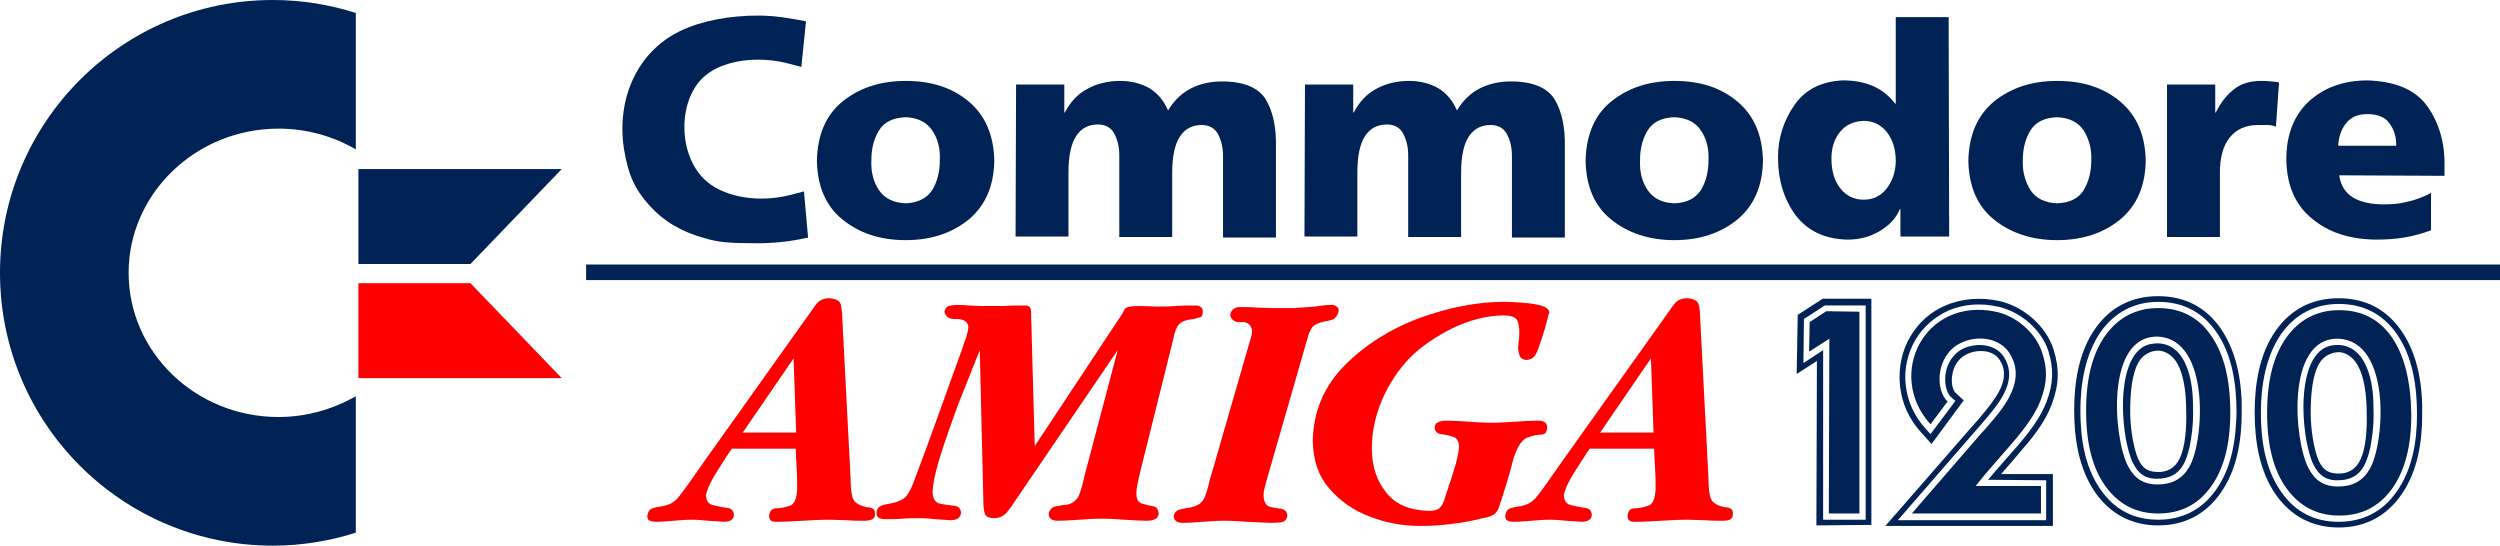
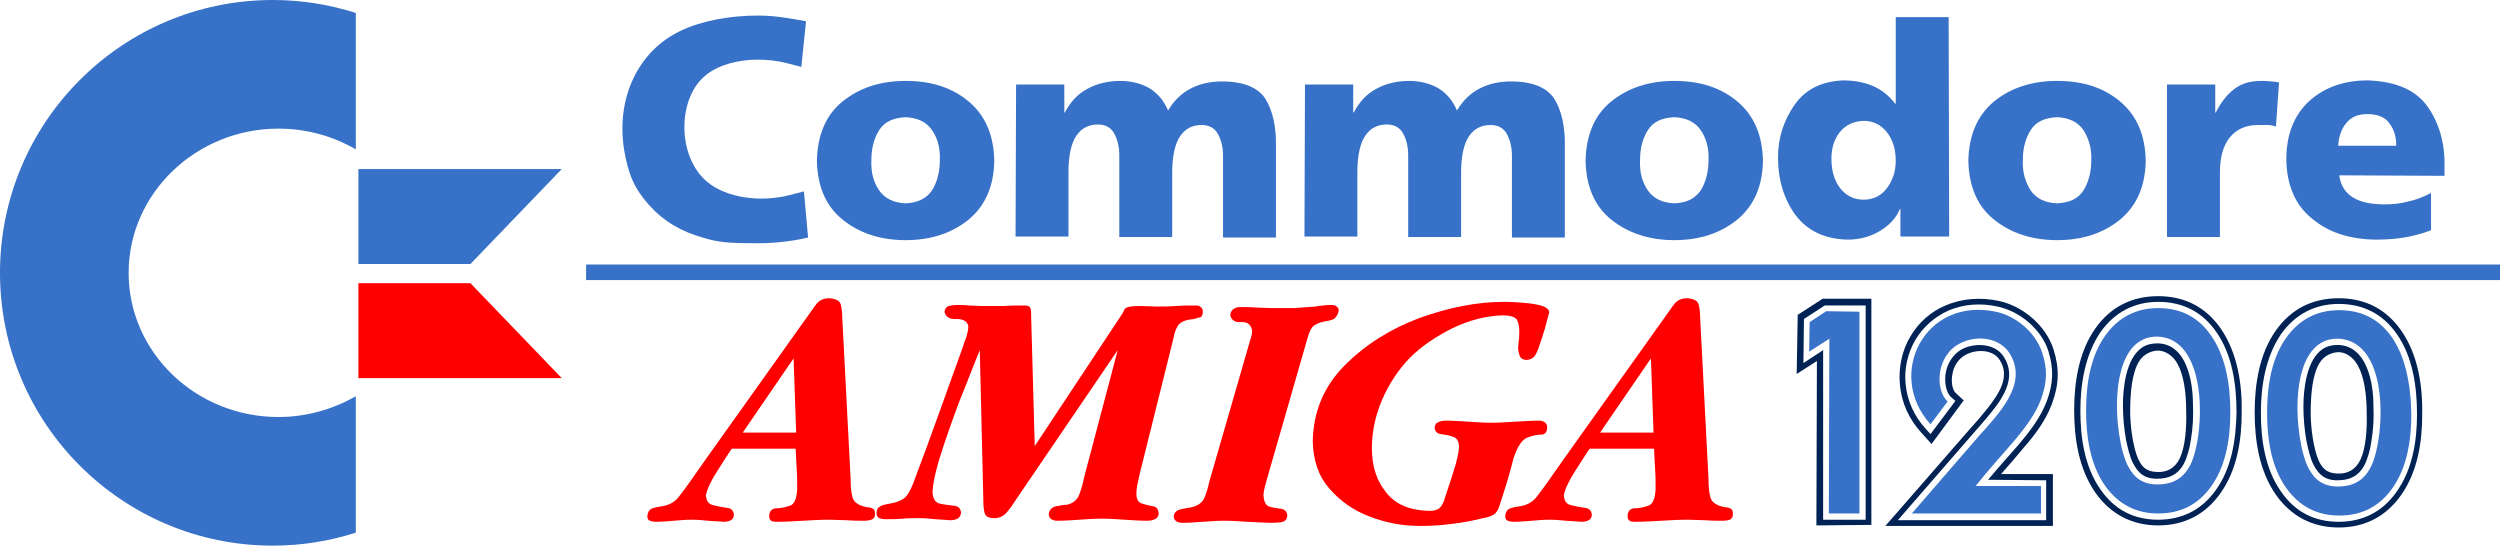
<svg xmlns="http://www.w3.org/2000/svg" version="1.1" id="svg7148" x="0px" y="0px" viewBox="-64 344.8 601.131 131.201" xml:space="preserve" width="601.131" height="131.201">
  <defs id="defs62" />
  <g id="g57" transform="matrix(1.247159,0,0,1.247159,15.81818,-85.22046)">
    <g id="Logo">
-       <path id="path3002" d="m -11.4,344.8 c -29.1,0 -52.6,23.6 -52.6,52.6 0,29.1 23.6,52.6 52.6,52.6 5.6,0 11,-0.9 16,-2.5 v -26.3 c -4.4,2.5 -9.5,4 -14.9,4 -16,0 -28.9,-12.5 -28.9,-27.8 0,-15.3 13,-27.8 28.9,-27.8 5.5,0 10.6,1.5 14.9,4 v -26.3 c -5,-1.6 -10.4,-2.5 -16,-2.5 z" style="fill:#002255" />
-       <polygon id="polygon9367" points="26.7,395.7 5.1,395.7 5.1,377.4 44.3,377.4 " style="fill:#002255" />
+       <path id="path3002" d="m -11.4,344.8 c -29.1,0 -52.6,23.6 -52.6,52.6 0,29.1 23.6,52.6 52.6,52.6 5.6,0 11,-0.9 16,-2.5 v -26.3 c -4.4,2.5 -9.5,4 -14.9,4 -16,0 -28.9,-12.5 -28.9,-27.8 0,-15.3 13,-27.8 28.9,-27.8 5.5,0 10.6,1.5 14.9,4 v -26.3 c -5,-1.6 -10.4,-2.5 -16,-2.5 z" style="fill:#3771c8" />
+       <polygon id="polygon9367" points="26.7,395.7 5.1,395.7 5.1,377.4 44.3,377.4 " style="fill:#3771c8" />
      <polygon id="polygon9369" points="26.7,399.4 5.1,399.4 5.1,417.7 44.3,417.7 " style="fill:#ff0000" />
    </g>
    <g id="Commodore">
-       <path id="path3067" d="m 110.6,391.1 c 5,0 9,-1.4 12.2,-4 3.2,-2.7 4.8,-6.4 4.9,-11.3 -0.1,-4.9 -1.7,-8.7 -4.9,-11.4 -3.2,-2.7 -7.2,-4 -12.2,-4 -5,0 -9,1.4 -12.2,4 -3.2,2.6 -4.8,6.5 -4.9,11.4 0.1,4.9 1.7,8.7 4.9,11.3 3.2,2.6 7.2,4 12.2,4 z m 0,-7.1 c -2.3,-0.1 -4,-0.9 -5.1,-2.5 -1.1,-1.6 -1.6,-3.5 -1.5,-5.8 0,-2.3 0.5,-4.2 1.5,-5.8 1,-1.6 2.7,-2.4 5.1,-2.5 2.3,0.1 4,0.9 5.1,2.5 1.1,1.6 1.6,3.5 1.5,5.8 0,2.2 -0.5,4.2 -1.5,5.8 -1.1,1.6 -2.8,2.4 -5.1,2.5 z" style="fill:#002255" />
-       <path id="path3069" d="M 131.8,390.4 H 142 V 378 c 0,-3.1 0.5,-5.5 1.5,-7 1,-1.5 2.4,-2.2 4.2,-2.2 1.4,0 2.5,0.6 3.1,1.7 0.6,1.1 1,2.5 1,4.2 v 15.8 H 162 v -12.4 c 0,-3.1 0.5,-5.5 1.5,-7 1,-1.5 2.4,-2.2 4.2,-2.2 1.4,0 2.5,0.6 3.1,1.7 0.6,1.1 1,2.5 1,4.2 v 15.8 H 182 v -17.3 c 0.1,-4 -0.6,-7.1 -2,-9.4 -1.4,-2.2 -4.2,-3.4 -8.4,-3.4 -2.1,0 -4.1,0.4 -5.9,1.3 -1.8,0.9 -3.3,2.3 -4.5,4.3 -0.8,-1.9 -2,-3.3 -3.6,-4.3 -1.6,-0.9 -3.5,-1.4 -5.6,-1.4 -2.3,0 -4.5,0.5 -6.3,1.5 -1.9,1 -3.3,2.5 -4.4,4.6 h -0.1 v -5.4 h -9.3 z" style="fill:#002255" />
-       <path id="path3071" d="m 187.5,390.4 h 10.2 V 378 c 0,-3.1 0.5,-5.5 1.5,-7 1,-1.5 2.4,-2.2 4.2,-2.2 1.4,0 2.5,0.6 3.1,1.7 0.6,1.1 1,2.5 1,4.2 v 15.8 h 10.2 v -12.4 c 0,-3.1 0.5,-5.5 1.5,-7 1,-1.5 2.4,-2.2 4.2,-2.2 1.4,0 2.5,0.6 3.1,1.7 0.6,1.1 1,2.5 1,4.2 v 15.8 h 10.2 v -17.3 c 0.1,-4 -0.6,-7.1 -2,-9.4 -1.4,-2.2 -4.2,-3.4 -8.4,-3.4 -2.1,0 -4.1,0.4 -5.9,1.3 -1.8,0.9 -3.3,2.3 -4.5,4.3 -0.8,-1.9 -2,-3.3 -3.6,-4.3 -1.6,-0.9 -3.5,-1.4 -5.6,-1.4 -2.3,0 -4.5,0.5 -6.3,1.5 -1.9,1 -3.3,2.5 -4.4,4.6 h -0.1 v -5.4 h -9.3 z" style="fill:#002255" />
-       <path id="path3073" d="m 258.8,391.1 c 5,0 9,-1.4 12.2,-4 3.2,-2.7 4.8,-6.4 4.9,-11.3 -0.1,-4.9 -1.7,-8.7 -4.9,-11.4 -3.2,-2.7 -7.2,-4 -12.2,-4 -5,0 -9,1.4 -12.2,4 -3.2,2.6 -4.8,6.5 -4.9,11.4 0.1,4.9 1.7,8.7 4.9,11.3 3.2,2.6 7.3,4 12.2,4 z m 0,-7.1 c -2.3,-0.1 -4,-0.9 -5.1,-2.5 -1.1,-1.6 -1.6,-3.5 -1.5,-5.8 0,-2.3 0.5,-4.2 1.5,-5.8 1,-1.6 2.7,-2.4 5.1,-2.5 2.3,0.1 4,0.9 5.1,2.5 1.1,1.6 1.6,3.5 1.5,5.8 0,2.2 -0.5,4.2 -1.5,5.8 -1.1,1.6 -2.7,2.4 -5.1,2.5 z" style="fill:#002255" />
-       <path id="path3075" d="m 311.7,348.1 h -10.2 v 16.7 h -0.1 c -1.3,-1.7 -2.8,-2.8 -4.5,-3.5 -1.7,-0.7 -3.6,-1 -5.6,-1 -4.1,0.2 -7.2,1.7 -9.3,4.7 -2.1,3 -3.2,6.4 -3.2,10.1 0,4.5 1.2,8.2 3.4,11.2 2.3,3 5.6,4.6 10,4.7 2.4,0 4.5,-0.6 6.3,-1.7 1.8,-1.1 3.1,-2.5 3.8,-4.2 h 0.1 v 5.3 h 9.4 z m -22.6,27.3 c 0,-2 0.5,-3.7 1.6,-5.1 1.1,-1.4 2.6,-2.1 4.6,-2.2 1.9,0 3.4,0.8 4.5,2.2 1.1,1.4 1.7,3.2 1.7,5.5 0,2.2 -0.7,4 -1.8,5.4 -1.1,1.4 -2.6,2.1 -4.4,2.1 -1.9,0 -3.4,-0.8 -4.5,-2.2 -1.1,-1.4 -1.7,-3.3 -1.7,-5.7 z" style="fill:#002255" />
-       <path id="path3077" d="m 332.6,391.1 c 5,0 9,-1.4 12.2,-4 3.2,-2.7 4.8,-6.4 4.9,-11.3 -0.1,-4.9 -1.7,-8.7 -4.9,-11.4 -3.2,-2.7 -7.2,-4 -12.2,-4 -5,0 -9,1.4 -12.2,4 -3.2,2.7 -4.8,6.5 -4.9,11.4 0.1,4.9 1.7,8.7 4.9,11.3 3.2,2.6 7.3,4 12.2,4 z m 0,-7.1 c -2.3,-0.1 -4,-0.9 -5.1,-2.5 -1,-1.6 -1.6,-3.5 -1.5,-5.8 0,-2.3 0.5,-4.2 1.5,-5.8 1,-1.6 2.7,-2.4 5.1,-2.5 2.3,0.1 4,0.9 5.1,2.5 1,1.6 1.6,3.5 1.5,5.8 0,2.2 -0.5,4.2 -1.5,5.8 -1,1.6 -2.7,2.4 -5.1,2.5 z" style="fill:#002255" />
-       <path id="path3079" d="m 375.4,360.7 c -0.5,-0.1 -1.1,-0.2 -1.7,-0.2 -0.6,-0.1 -1.2,-0.1 -1.8,-0.1 -2.2,0 -4,0.6 -5.3,1.7 -1.4,1.1 -2.5,2.6 -3.4,4.4 h -0.1 v -5.4 h -9.3 v 29.4 H 364 v -12.4 c 0,-2.9 0.6,-5.2 1.9,-6.8 1.3,-1.6 3.1,-2.4 5.5,-2.4 0.6,0 1.2,0 1.7,0 0.6,0 1.1,0.1 1.7,0.3 z" style="fill:#002255" />
-       <path id="path3081" d="m 407.3,378.7 v -1.9 c 0.1,-4.5 -1.1,-8.4 -3.3,-11.5 -2.3,-3.2 -6.1,-4.8 -11.5,-5 -4.7,0 -8.4,1.4 -11.3,4 -2.9,2.7 -4.4,6.4 -4.4,11.3 0.1,4.9 1.7,8.7 4.9,11.3 3.2,2.7 7.2,4 12.2,4.1 1.9,0 3.8,-0.1 5.6,-0.4 1.8,-0.3 3.6,-0.8 5.2,-1.4 V 382 c -1.5,0.8 -3.1,1.4 -4.6,1.7 -1.5,0.4 -3,0.5 -4.4,0.5 -2.5,0 -4.5,-0.4 -6,-1.3 -1.5,-0.9 -2.4,-2.3 -2.7,-4.3 z m -20.5,-5.8 c 0.1,-1.7 0.6,-3.2 1.5,-4.3 0.9,-1.2 2.3,-1.8 4.1,-1.8 2,0 3.5,0.6 4.3,1.8 0.9,1.2 1.3,2.6 1.3,4.3 z" style="fill:#002255" />
-       <path id="path3064" d="m 71.8,390.7 c -4.4,-1.2 -7.8,-3.2 -10.6,-6.3 -2.8,-3.1 -4.1,-5.9 -4.9,-10.9 -1.5,-9.8 2.7,-18.8 10.8,-22.7 4.1,-2 9.6,-3 15.1,-3 3.4,0 6.4,0.6 9.2,1.1 l -0.9,8.8 c 0,0 -0.7,-0.2 -2.7,-0.7 -1.9,-0.5 -3.8,-0.7 -5.7,-0.7 -3.8,0 -7.5,1 -9.9,2.9 -5.7,4.4 -5.7,15.9 0.2,20.7 3.6,3 10.1,4 15.9,2.5 l 2.7,-0.7 0.8,8.9 c -1.7,0.4 -5.3,1.1 -9.7,1.1 -5.8,0 -7.6,-0.2 -10.3,-1 z" style="fill:#002255" />
+       <path id="path3067" d="m 110.6,391.1 c 5,0 9,-1.4 12.2,-4 3.2,-2.7 4.8,-6.4 4.9,-11.3 -0.1,-4.9 -1.7,-8.7 -4.9,-11.4 -3.2,-2.7 -7.2,-4 -12.2,-4 -5,0 -9,1.4 -12.2,4 -3.2,2.6 -4.8,6.5 -4.9,11.4 0.1,4.9 1.7,8.7 4.9,11.3 3.2,2.6 7.2,4 12.2,4 z m 0,-7.1 c -2.3,-0.1 -4,-0.9 -5.1,-2.5 -1.1,-1.6 -1.6,-3.5 -1.5,-5.8 0,-2.3 0.5,-4.2 1.5,-5.8 1,-1.6 2.7,-2.4 5.1,-2.5 2.3,0.1 4,0.9 5.1,2.5 1.1,1.6 1.6,3.5 1.5,5.8 0,2.2 -0.5,4.2 -1.5,5.8 -1.1,1.6 -2.8,2.4 -5.1,2.5 z" style="fill:#3771c8" />
+       <path id="path3069" d="M 131.8,390.4 H 142 V 378 c 0,-3.1 0.5,-5.5 1.5,-7 1,-1.5 2.4,-2.2 4.2,-2.2 1.4,0 2.5,0.6 3.1,1.7 0.6,1.1 1,2.5 1,4.2 v 15.8 H 162 v -12.4 c 0,-3.1 0.5,-5.5 1.5,-7 1,-1.5 2.4,-2.2 4.2,-2.2 1.4,0 2.5,0.6 3.1,1.7 0.6,1.1 1,2.5 1,4.2 v 15.8 H 182 v -17.3 c 0.1,-4 -0.6,-7.1 -2,-9.4 -1.4,-2.2 -4.2,-3.4 -8.4,-3.4 -2.1,0 -4.1,0.4 -5.9,1.3 -1.8,0.9 -3.3,2.3 -4.5,4.3 -0.8,-1.9 -2,-3.3 -3.6,-4.3 -1.6,-0.9 -3.5,-1.4 -5.6,-1.4 -2.3,0 -4.5,0.5 -6.3,1.5 -1.9,1 -3.3,2.5 -4.4,4.6 h -0.1 v -5.4 h -9.3 z" style="fill:#3771c8" />
+       <path id="path3071" d="m 187.5,390.4 h 10.2 V 378 c 0,-3.1 0.5,-5.5 1.5,-7 1,-1.5 2.4,-2.2 4.2,-2.2 1.4,0 2.5,0.6 3.1,1.7 0.6,1.1 1,2.5 1,4.2 v 15.8 h 10.2 v -12.4 c 0,-3.1 0.5,-5.5 1.5,-7 1,-1.5 2.4,-2.2 4.2,-2.2 1.4,0 2.5,0.6 3.1,1.7 0.6,1.1 1,2.5 1,4.2 v 15.8 h 10.2 v -17.3 c 0.1,-4 -0.6,-7.1 -2,-9.4 -1.4,-2.2 -4.2,-3.4 -8.4,-3.4 -2.1,0 -4.1,0.4 -5.9,1.3 -1.8,0.9 -3.3,2.3 -4.5,4.3 -0.8,-1.9 -2,-3.3 -3.6,-4.3 -1.6,-0.9 -3.5,-1.4 -5.6,-1.4 -2.3,0 -4.5,0.5 -6.3,1.5 -1.9,1 -3.3,2.5 -4.4,4.6 h -0.1 v -5.4 h -9.3 z" style="fill:#3771c8" />
+       <path id="path3073" d="m 258.8,391.1 c 5,0 9,-1.4 12.2,-4 3.2,-2.7 4.8,-6.4 4.9,-11.3 -0.1,-4.9 -1.7,-8.7 -4.9,-11.4 -3.2,-2.7 -7.2,-4 -12.2,-4 -5,0 -9,1.4 -12.2,4 -3.2,2.6 -4.8,6.5 -4.9,11.4 0.1,4.9 1.7,8.7 4.9,11.3 3.2,2.6 7.3,4 12.2,4 z m 0,-7.1 c -2.3,-0.1 -4,-0.9 -5.1,-2.5 -1.1,-1.6 -1.6,-3.5 -1.5,-5.8 0,-2.3 0.5,-4.2 1.5,-5.8 1,-1.6 2.7,-2.4 5.1,-2.5 2.3,0.1 4,0.9 5.1,2.5 1.1,1.6 1.6,3.5 1.5,5.8 0,2.2 -0.5,4.2 -1.5,5.8 -1.1,1.6 -2.7,2.4 -5.1,2.5 z" style="fill:#3771c8" />
+       <path id="path3075" d="m 311.7,348.1 h -10.2 v 16.7 h -0.1 c -1.3,-1.7 -2.8,-2.8 -4.5,-3.5 -1.7,-0.7 -3.6,-1 -5.6,-1 -4.1,0.2 -7.2,1.7 -9.3,4.7 -2.1,3 -3.2,6.4 -3.2,10.1 0,4.5 1.2,8.2 3.4,11.2 2.3,3 5.6,4.6 10,4.7 2.4,0 4.5,-0.6 6.3,-1.7 1.8,-1.1 3.1,-2.5 3.8,-4.2 h 0.1 v 5.3 h 9.4 z m -22.6,27.3 c 0,-2 0.5,-3.7 1.6,-5.1 1.1,-1.4 2.6,-2.1 4.6,-2.2 1.9,0 3.4,0.8 4.5,2.2 1.1,1.4 1.7,3.2 1.7,5.5 0,2.2 -0.7,4 -1.8,5.4 -1.1,1.4 -2.6,2.1 -4.4,2.1 -1.9,0 -3.4,-0.8 -4.5,-2.2 -1.1,-1.4 -1.7,-3.3 -1.7,-5.7 z" style="fill:#3771c8" />
+       <path id="path3077" d="m 332.6,391.1 c 5,0 9,-1.4 12.2,-4 3.2,-2.7 4.8,-6.4 4.9,-11.3 -0.1,-4.9 -1.7,-8.7 -4.9,-11.4 -3.2,-2.7 -7.2,-4 -12.2,-4 -5,0 -9,1.4 -12.2,4 -3.2,2.7 -4.8,6.5 -4.9,11.4 0.1,4.9 1.7,8.7 4.9,11.3 3.2,2.6 7.3,4 12.2,4 z m 0,-7.1 c -2.3,-0.1 -4,-0.9 -5.1,-2.5 -1,-1.6 -1.6,-3.5 -1.5,-5.8 0,-2.3 0.5,-4.2 1.5,-5.8 1,-1.6 2.7,-2.4 5.1,-2.5 2.3,0.1 4,0.9 5.1,2.5 1,1.6 1.6,3.5 1.5,5.8 0,2.2 -0.5,4.2 -1.5,5.8 -1,1.6 -2.7,2.4 -5.1,2.5 z" style="fill:#3771c8" />
+       <path id="path3079" d="m 375.4,360.7 c -0.5,-0.1 -1.1,-0.2 -1.7,-0.2 -0.6,-0.1 -1.2,-0.1 -1.8,-0.1 -2.2,0 -4,0.6 -5.3,1.7 -1.4,1.1 -2.5,2.6 -3.4,4.4 h -0.1 v -5.4 h -9.3 v 29.4 H 364 v -12.4 c 0,-2.9 0.6,-5.2 1.9,-6.8 1.3,-1.6 3.1,-2.4 5.5,-2.4 0.6,0 1.2,0 1.7,0 0.6,0 1.1,0.1 1.7,0.3 z" style="fill:#3771c8" />
+       <path id="path3081" d="m 407.3,378.7 v -1.9 c 0.1,-4.5 -1.1,-8.4 -3.3,-11.5 -2.3,-3.2 -6.1,-4.8 -11.5,-5 -4.7,0 -8.4,1.4 -11.3,4 -2.9,2.7 -4.4,6.4 -4.4,11.3 0.1,4.9 1.7,8.7 4.9,11.3 3.2,2.7 7.2,4 12.2,4.1 1.9,0 3.8,-0.1 5.6,-0.4 1.8,-0.3 3.6,-0.8 5.2,-1.4 V 382 c -1.5,0.8 -3.1,1.4 -4.6,1.7 -1.5,0.4 -3,0.5 -4.4,0.5 -2.5,0 -4.5,-0.4 -6,-1.3 -1.5,-0.9 -2.4,-2.3 -2.7,-4.3 z m -20.5,-5.8 c 0.1,-1.7 0.6,-3.2 1.5,-4.3 0.9,-1.2 2.3,-1.8 4.1,-1.8 2,0 3.5,0.6 4.3,1.8 0.9,1.2 1.3,2.6 1.3,4.3 z" style="fill:#3771c8" />
+       <path id="path3064" d="m 71.8,390.7 c -4.4,-1.2 -7.8,-3.2 -10.6,-6.3 -2.8,-3.1 -4.1,-5.9 -4.9,-10.9 -1.5,-9.8 2.7,-18.8 10.8,-22.7 4.1,-2 9.6,-3 15.1,-3 3.4,0 6.4,0.6 9.2,1.1 l -0.9,8.8 c 0,0 -0.7,-0.2 -2.7,-0.7 -1.9,-0.5 -3.8,-0.7 -5.7,-0.7 -3.8,0 -7.5,1 -9.9,2.9 -5.7,4.4 -5.7,15.9 0.2,20.7 3.6,3 10.1,4 15.9,2.5 l 2.7,-0.7 0.8,8.9 c -1.7,0.4 -5.3,1.1 -9.7,1.1 -5.8,0 -7.6,-0.2 -10.3,-1 z" style="fill:#3771c8" />
    </g>
-     <rect id="Line" x="49" y="395.8" width="369" height="3" style="fill:#002255" />
+     <rect id="Line" x="49" y="395.8" width="369" height="3" style="fill:#3771c8" />
    <g id="Amiga">
      <path id="path6187" d="m 104.7,443.9 c 0,-0.5 -0.1,-0.9 -0.4,-1 -0.3,-0.2 -0.6,-0.3 -1.1,-0.3 -1.6,-0.3 -2.5,-0.9 -2.8,-1.8 -0.3,-1 -0.4,-2.2 -0.4,-3.7 l -1.6,-30.8 c 0,-1.1 -0.1,-2 -0.3,-2.8 -0.2,-0.7 -0.9,-1.1 -2.2,-1.2 -1.1,0 -1.9,0.4 -2.4,1 -0.5,0.6 -1,1.4 -1.6,2.2 l -19.8,27.8 -3.3,4.7 c -0.7,1 -1.4,1.9 -2.1,2.8 -0.8,0.9 -1.8,1.4 -3,1.6 -0.7,0.1 -1.3,0.2 -1.9,0.4 -0.6,0.2 -0.9,0.7 -1,1.5 0,0.5 0.2,0.8 0.5,0.9 0.3,0.1 0.7,0.2 1.1,0.2 1.1,0 2.3,-0.1 3.5,-0.2 1.2,-0.1 2.3,-0.2 3.5,-0.2 1.1,0 2.1,0.1 3.1,0.2 1,0.1 2.1,0.1 3.1,0.2 0.5,0 0.9,-0.1 1.3,-0.3 0.4,-0.2 0.6,-0.6 0.6,-1.1 -0.1,-0.8 -0.5,-1.2 -1.4,-1.3 -0.9,-0.1 -1.7,-0.3 -2.6,-0.5 -0.9,-0.2 -1.3,-0.8 -1.4,-1.9 0.2,-1.1 0.9,-2.7 2.2,-4.7 1.3,-2 2.2,-3.5 2.8,-4.3 h 12.3 c 0.1,1.3 0.1,2.6 0.2,3.9 0.1,1.3 0.1,2.6 0.1,3.9 -0.1,1.8 -0.5,2.9 -1.4,3.2 -0.9,0.3 -1.8,0.5 -2.6,0.5 -0.9,0 -1.4,0.6 -1.4,1.5 0,0.4 0.1,0.7 0.4,0.9 0.3,0.2 0.6,0.2 1,0.2 1.7,0 3.4,-0.1 5.1,-0.2 1.7,-0.1 3.4,-0.2 5.1,-0.2 1.1,0 2.3,0.1 3.4,0.1 1.1,0.1 2.3,0.1 3.4,0.1 0.5,0 1,-0.1 1.3,-0.2 0.5,-0.2 0.7,-0.5 0.7,-1.1 z M 89.5,428.2 H 79.2 L 89,413.9 Z" style="fill:#ff0000" />
      <path id="path4766" d="m 194.1,404.7 c 0,-0.4 -0.1,-0.6 -0.4,-0.8 -0.2,-0.2 -0.5,-0.3 -0.9,-0.3 -0.6,0 -1.1,0 -1.6,0.1 -0.5,0 -1.1,0.1 -1.6,0.2 -1.4,0.1 -2.7,0.2 -4.1,0.3 -1.4,0 -2.8,0 -4.2,0 -1,0 -2,-0.1 -3.1,-0.1 -1,-0.1 -2,-0.1 -3.1,-0.1 -0.5,0 -0.9,0.1 -1.3,0.4 -0.4,0.3 -0.6,0.7 -0.6,1.2 0.2,0.9 0.9,1.4 2.1,1.3 1.2,-0.1 1.9,0.5 2.1,1.6 0,0.3 0,0.6 -0.1,1 -0.1,0.3 -0.2,0.6 -0.3,1 l -7.8,27 c -0.3,1.3 -0.6,2.4 -1,3.3 -0.4,0.9 -1.2,1.5 -2.5,1.8 -0.6,0.1 -1.3,0.2 -2.1,0.4 -0.8,0.2 -1.3,0.7 -1.3,1.4 0,0.4 0.2,0.7 0.5,0.9 0.3,0.2 0.7,0.3 1.1,0.3 1.3,0 2.7,-0.1 4,-0.2 1.4,-0.1 2.7,-0.2 4.1,-0.2 1.5,0 2.9,0.1 4.4,0.2 1.5,0.1 2.9,0.1 4.4,0.2 0.6,0 1.3,0 2.1,-0.1 0.8,-0.1 1.2,-0.5 1.3,-1.3 -0.1,-0.8 -0.5,-1.2 -1.2,-1.3 -0.7,-0.1 -1.5,-0.2 -2.2,-0.4 -0.7,-0.2 -1.1,-0.9 -1.2,-2.1 0,-0.5 0.1,-1 0.2,-1.5 0.1,-0.5 0.3,-1 0.4,-1.5 l 7.8,-27.1 c 0.3,-1.1 0.6,-1.9 1,-2.4 0.4,-0.5 1.2,-0.9 2.3,-1.1 0.6,-0.1 1.2,-0.2 1.9,-0.5 0.5,-0.5 0.8,-0.9 0.9,-1.6 z" style="fill:#ff0000" />
      <path id="path4768" d="m 234.7,405 c -0.1,-0.7 -0.8,-1.1 -2,-1.4 -1.3,-0.3 -2.6,-0.4 -4,-0.5 -1.4,-0.1 -2.3,-0.1 -2.8,-0.1 -5.2,0 -10.6,1.1 -16.2,3.1 -5.6,2.1 -10.4,5.1 -14.4,9.1 -4,4 -6.1,8.9 -6.2,14.7 0.1,3.7 1.1,6.7 3.2,9.1 2.1,2.4 4.6,4.2 7.8,5.4 3.1,1.2 6.3,1.8 9.7,1.8 2,0 4,-0.1 6.1,-0.4 2,-0.2 4,-0.6 6,-1.1 0.7,-0.1 1.4,-0.3 1.9,-0.6 0.5,-0.2 0.9,-0.7 1.2,-1.5 0.5,-1.5 1,-3.1 1.5,-4.7 0.5,-1.6 0.9,-3.2 1.3,-4.7 0.7,-2.2 1.6,-3.6 2.6,-4 1,-0.4 1.9,-0.6 2.7,-0.6 0.8,0 1.2,-0.5 1.2,-1.5 0,-0.4 -0.2,-0.7 -0.5,-0.9 -0.3,-0.2 -0.7,-0.3 -1,-0.3 -1.5,0 -3.1,0.1 -4.6,0.2 -1.6,0.1 -3.1,0.2 -4.7,0.2 -1.5,0 -3,-0.1 -4.4,-0.2 -1.5,-0.1 -3,-0.2 -4.4,-0.2 -0.5,0 -1,0.1 -1.4,0.3 -0.5,0.2 -0.7,0.6 -0.7,1.1 0.1,0.7 0.5,1.1 1.2,1.2 0.8,0.1 1.5,0.2 2.3,0.5 0.8,0.2 1.2,0.9 1.2,2 -0.1,1.2 -0.4,2.7 -1.1,4.8 -0.6,2 -1.2,3.6 -1.6,4.9 -0.2,0.9 -0.6,1.6 -1,2 -0.4,0.4 -1.1,0.6 -2.1,0.6 -3.6,-0.1 -6.4,-1.2 -8.2,-3.5 -1.9,-2.3 -2.8,-5.1 -2.8,-8.6 0,-3.2 0.7,-6.4 2,-9.4 1.3,-3 3.1,-5.7 5.3,-8 2.2,-2.2 5,-4.1 8.2,-5.7 3.3,-1.6 6.5,-2.4 9.7,-2.5 1.5,0 2.4,0.3 2.8,0.9 0.3,0.6 0.5,1.6 0.4,3 0,0.4 0,0.7 -0.1,1.1 0,0.4 -0.1,0.7 -0.1,1.1 0,0.6 0.1,1.2 0.3,1.7 0.2,0.5 0.7,0.8 1.4,0.8 0.8,-0.1 1.3,-0.4 1.7,-1.1 0.4,-0.7 0.6,-1.4 0.8,-2 0.2,-0.5 0.5,-1.5 1,-3.1 0.4,-1.6 0.7,-2.6 0.8,-3 z" style="fill:#ff0000" />
      <path id="path4770" d="m 270.1,443.9 c 0,-0.5 -0.1,-0.9 -0.4,-1 -0.3,-0.2 -0.6,-0.3 -1.1,-0.3 -1.6,-0.3 -2.5,-0.9 -2.8,-1.8 -0.3,-1 -0.4,-2.2 -0.4,-3.7 l -1.6,-30.8 c 0,-1.1 -0.1,-2 -0.3,-2.8 -0.2,-0.7 -0.9,-1.1 -2.2,-1.2 -1.1,0 -1.9,0.4 -2.4,1 -0.5,0.6 -1,1.4 -1.6,2.2 l -19.8,27.8 -3.3,4.7 c -0.7,1 -1.4,1.9 -2.1,2.8 -0.8,0.9 -1.8,1.4 -3,1.6 -0.7,0.1 -1.3,0.2 -1.9,0.4 -0.6,0.2 -0.9,0.7 -1,1.5 0,0.5 0.2,0.8 0.5,0.9 0.3,0.1 0.7,0.2 1.1,0.2 1.1,0 2.3,-0.1 3.5,-0.2 1.2,-0.1 2.3,-0.2 3.5,-0.2 1.1,0 2.1,0.1 3.1,0.2 1.1,0.1 2.1,0.1 3.1,0.2 0.5,0 0.9,-0.1 1.3,-0.3 0.4,-0.2 0.6,-0.6 0.6,-1.1 -0.1,-0.8 -0.5,-1.2 -1.4,-1.3 -0.9,-0.1 -1.7,-0.3 -2.6,-0.5 -0.9,-0.2 -1.3,-0.8 -1.4,-1.9 0.2,-1.1 0.9,-2.7 2.2,-4.7 1.3,-2 2.2,-3.5 2.8,-4.3 h 12.4 c 0.1,1.3 0.1,2.6 0.2,3.9 0.1,1.3 0.1,2.6 0.1,3.9 -0.1,1.8 -0.5,2.9 -1.4,3.2 -0.9,0.3 -1.8,0.5 -2.6,0.5 -0.9,0 -1.4,0.6 -1.4,1.5 0,0.4 0.1,0.7 0.4,0.9 0.3,0.2 0.6,0.2 1,0.2 1.7,0 3.4,-0.1 5.1,-0.2 1.7,-0.1 3.4,-0.2 5.1,-0.2 1.1,0 2.3,0.1 3.4,0.1 1.1,0.1 2.3,0.1 3.4,0.1 0.5,0 1,-0.1 1.3,-0.2 0.4,-0.2 0.6,-0.5 0.6,-1.1 z m -15.3,-15.7 h -10.3 l 9.8,-14.3 z" style="fill:#ff0000" />
      <path id="path4764" d="m 167.9,404.9 c 0,-0.4 -0.1,-0.7 -0.4,-0.9 -0.2,-0.2 -0.5,-0.3 -0.9,-0.3 -1.3,0 -2.6,0 -3.9,0.1 -1.3,0.1 -2.6,0.1 -3.9,0.1 -0.7,0 -1.7,-0.1 -3.1,-0.1 -1.4,0 -2.3,0.1 -2.8,0.5 -0.1,0.1 -0.2,0.3 -0.2,0.4 -0.1,0.2 -0.2,0.3 -0.2,0.4 l -17,25.7 -0.7,-25.3 c 0,-0.5 0,-0.9 -0.1,-1.2 -0.1,-0.4 -0.4,-0.5 -0.9,-0.6 -1.4,0 -2.9,0 -4.3,0.1 -1.4,0 -2.9,0 -4.3,0 -0.8,0 -1.6,-0.1 -2.4,-0.1 -0.8,-0.1 -1.6,-0.1 -2.4,-0.1 -0.5,0 -1,0.1 -1.5,0.2 -0.5,0.2 -0.7,0.5 -0.8,1.1 0.2,1 1,1.5 2.3,1.4 1.4,0 2.1,0.5 2.3,1.4 0,0.7 -0.2,1.4 -0.4,2.1 -0.3,0.7 -0.5,1.4 -0.7,2 -1.5,4.2 -3,8.3 -4.5,12.5 -1.5,4.2 -3,8.3 -4.6,12.5 -0.6,1.8 -1.2,3 -1.8,3.7 -0.6,0.7 -1.8,1.2 -3.7,1.5 -0.5,0.1 -1,0.2 -1.4,0.5 -0.4,0.2 -0.6,0.6 -0.6,1.2 0,0.5 0.2,0.8 0.5,1 0.3,0.1 0.7,0.2 1.2,0.2 1.1,0 2.2,0 3.3,-0.1 1.1,-0.1 2.2,-0.1 3.3,-0.1 1,0 2,0.1 3,0.2 1,0.1 2,0.1 3,0.2 0.5,0 0.9,-0.1 1.3,-0.3 0.4,-0.2 0.6,-0.6 0.7,-1.1 -0.1,-0.9 -0.5,-1.3 -1.4,-1.4 -0.9,-0.1 -1.8,-0.2 -2.7,-0.4 -0.9,-0.2 -1.4,-1 -1.4,-2.4 0.1,-1.9 0.8,-4.8 2.1,-8.7 1.3,-3.8 2.6,-7.6 4.1,-11.2 1.4,-3.6 2.4,-6 2.9,-7.3 l 0.7,29.4 c 0,0.9 0.1,1.6 0.3,2.2 0.2,0.5 0.8,0.8 1.8,0.8 1,0 1.8,-0.4 2.4,-1.1 0.6,-0.7 1.1,-1.4 1.6,-2.2 l 19.8,-29.1 -6.5,24.6 c -0.2,1.1 -0.5,2.1 -0.9,3.2 -0.4,1.1 -1.2,1.7 -2.3,2 -0.7,0 -1.4,0.2 -2.2,0.3 -0.8,0.2 -1.3,0.7 -1.4,1.5 0,0.5 0.2,0.8 0.5,1 0.3,0.2 0.7,0.3 1.1,0.3 1.4,0 2.9,-0.1 4.3,-0.2 1.4,-0.1 2.9,-0.2 4.3,-0.2 1.5,0 3,0.1 4.4,0.2 1.5,0.1 3,0.2 4.4,0.2 0.6,0 1,-0.1 1.5,-0.3 0.4,-0.2 0.7,-0.6 0.7,-1.2 -0.1,-0.7 -0.4,-1.2 -1.1,-1.3 -0.7,-0.1 -1.4,-0.3 -2.1,-0.5 -0.7,-0.2 -1.1,-0.8 -1.1,-1.9 0,-0.7 0.1,-1.5 0.3,-2.3 0.2,-0.8 0.3,-1.5 0.5,-2.2 l 6.3,-25.3 c 0.2,-1.1 0.5,-2 0.9,-2.6 0.4,-0.6 1.1,-1 2.3,-1.2 0.6,0 1.2,-0.2 1.8,-0.4 0.3,0.1 0.7,-0.3 0.7,-1.1 z" style="fill:#ff0000" />
    </g>
    <g id="_x31_">
      <path d="m 286.3,414.4 -3.9,2.5 0.2,-11.4 4.8,-3.1 h 9.4 V 446 l -10.6,0.1 z m 1.2,-2.1 V 445 h 8.2 v -41.3 h -7.9 l -4,2.6 -0.1,8.5 z" id="path23" style="fill:#002255" />
-       <polygon points="284.9,406.9 288.1,404.8 294.5,404.9 294.5,443.8 288.6,443.8 288.7,410.1 284.8,412.6 " id="polygon25" style="fill:#002255" />
+       <polygon points="284.9,406.9 288.1,404.8 294.5,404.9 294.5,443.8 288.6,443.8 288.7,410.1 284.8,412.6 " id="polygon25" style="fill:#3771c8" />
    </g>
    <g id="_x32_">
      <path d="m 321.8,436.2 h 10 v 10 h -32.3 l 16.3,-18.7 c 1.2,-1.3 2.4,-2.7 3.5,-4.1 2,-2.6 4.3,-5.9 2.3,-9.1 -1.3,-2.2 -4.6,-2.2 -6.6,-1.1 -1.5,0.8 -2.4,2.3 -2.6,3.9 -0.2,1 -0.1,2.8 0.7,3.5 l 1.5,1.4 -6.2,8.4 -1.9,-2.1 c -2.4,-2.6 -3.9,-5.8 -4.2,-9.4 -0.3,-3.2 0.4,-6.5 2,-9.2 1.6,-2.7 3.9,-4.8 6.8,-6 3.2,-1.4 6.8,-1.6 10.2,-0.9 4.7,1 9.1,4.7 10.6,9.3 1.2,3.8 1.1,6.8 -0.3,10.6 -1.2,3.2 -3.3,6 -5.5,8.5 -1.3,1.6 -2.8,3.3 -4.3,5 z m -2.5,1.1 c 2,-2.4 4,-4.6 6,-6.9 2.1,-2.5 4.1,-5.1 5.3,-8.2 1.3,-3.5 1.4,-6.3 0.3,-9.8 -1.4,-4.2 -5.5,-7.6 -9.8,-8.5 -3.2,-0.7 -6.5,-0.5 -9.5,0.8 -2.6,1.2 -4.8,3.1 -6.3,5.6 -1.5,2.6 -2.2,5.6 -1.9,8.5 0.3,3.3 1.7,6.3 3.9,8.7 l 0.9,1 4.8,-6.4 -0.8,-0.7 c -1.1,-1 -1.3,-3.1 -1.1,-4.5 0.3,-2 1.4,-3.8 3.2,-4.8 2.6,-1.3 6.5,-1.1 8.1,1.6 2.3,3.7 0.1,7.4 -2.4,10.5 -1.1,1.4 -2.3,2.7 -3.5,4.1 l -14.6,16.8 h 28.6 v -7.7 z" id="path28" style="fill:#002255" />
-       <path d="m 329.5,443.8 h -24.9 l 12.9,-14.9 c 3.8,-4.3 9.6,-10 6,-15.9 -1.9,-3.1 -6.3,-3.7 -9.6,-2 -4.6,2.3 -4.9,8.9 -2.4,11.2 l -3.3,4.4 c -8.7,-9.6 -1.1,-24.6 12.6,-21.7 3.8,0.8 7.6,3.9 8.9,7.8 1.1,3.3 1,5.8 -0.2,9.1 -2,5.4 -7.3,10 -12.6,16.7 h 12.6 z" id="path30" style="fill:#002255" />
+       <path d="m 329.5,443.8 h -24.9 l 12.9,-14.9 c 3.8,-4.3 9.6,-10 6,-15.9 -1.9,-3.1 -6.3,-3.7 -9.6,-2 -4.6,2.3 -4.9,8.9 -2.4,11.2 l -3.3,4.4 c -8.7,-9.6 -1.1,-24.6 12.6,-21.7 3.8,0.8 7.6,3.9 8.9,7.8 1.1,3.3 1,5.8 -0.2,9.1 -2,5.4 -7.3,10 -12.6,16.7 h 12.6 z" id="path30" style="fill:#3771c8" />
    </g>
    <g id="g43">
      <path d="m 352,409.8 c -10.2,-0.3 -8.5,19.7 -5.7,25 1.2,2.3 2.9,3.5 5.7,3.5 2.8,0 4.8,-1.1 6.1,-3.4 2.9,-5 4.1,-24.8 -6.1,-25.1 z m 6.5,19.8 c -0.2,1.4 -0.7,3.4 -1.4,4.7 -1.1,2 -2.8,2.8 -5.1,2.8 v 0 h -0.1 c -0.1,0 -0.2,0 -0.3,0 -2,-0.1 -3.2,-1 -4.2,-2.9 -0.7,-1.3 -1.1,-3.2 -1.4,-4.6 -0.4,-2.2 -0.6,-4.5 -0.6,-6.7 0,-3.4 0.6,-9 3.7,-11.1 0.9,-0.6 1.9,-0.8 3,-0.8 5.6,0.2 6.8,7.4 7,11.8 0,2.2 -0.2,4.6 -0.6,6.8 z" id="path33" style="fill:none" />
      <path d="m 363.3,408.9 c -2.7,-3.9 -6.5,-5.8 -11.2,-5.8 -4.7,0 -8.4,1.9 -11.1,5.8 -3.1,4.3 -3.9,9.9 -3.9,15.2 0,5.2 0.9,10.8 3.9,15.2 2.7,3.8 6.5,5.8 11.1,5.8 4.7,0 8.4,-1.9 11.1,-5.7 3.1,-4.3 3.9,-9.8 3.9,-14.9 0,-5.4 -0.8,-11.2 -3.8,-15.6 z m -1,29.7 c -2.5,3.5 -5.9,5.2 -10.2,5.2 -4.3,0 -7.7,-1.8 -10.2,-5.3 -2.5,-3.5 -3.7,-8.4 -3.7,-14.5 0,-6.1 1.2,-11 3.7,-14.5 2.5,-3.5 5.9,-5.3 10.2,-5.3 4.4,0 7.8,1.8 10.2,5.3 2.4,3.5 3.6,8.5 3.6,14.8 0.1,6.1 -1.2,10.9 -3.6,14.3 z" id="path35" style="fill:none" />
      <path d="m 352,411 c -1.1,0 -2.1,0.2 -3,0.8 -3.1,2.1 -3.7,7.7 -3.7,11.1 0,2.2 0.2,4.5 0.6,6.7 0.3,1.4 0.7,3.3 1.4,4.6 1,1.9 2.2,2.8 4.2,2.9 0.1,0 0.2,0 0.3,0 h 0.1 v 0 c 2.3,0 4,-0.8 5.1,-2.8 0.7,-1.3 1.2,-3.2 1.4,-4.7 0.4,-2.3 0.5,-4.6 0.4,-6.9 0,-4.3 -1.2,-11.6 -6.8,-11.7 z m 4.3,22.1 c -1,2.1 -2.6,2.7 -4.1,2.7 -1.6,0 -3,-0.3 -4,-2.6 -0.9,-2.1 -1.5,-6 -1.5,-9.1 0,-3.8 0.4,-7.5 1.7,-9.6 0.9,-1.5 2.5,-2.1 3.7,-2.1 1.3,0 2.8,0.9 3.7,2.5 1.2,2.1 1.7,5.5 1.7,9.2 0.1,3.2 -0.2,6.8 -1.2,9 z" id="path37" style="fill:#002255" />
      <path d="m 364.2,408.2 c -2.9,-4.2 -7,-6.3 -12.1,-6.3 -5.1,0 -9.2,2.1 -12.1,6.2 -3.2,4.5 -4.1,10.4 -4.1,15.8 0,5.5 0.9,11.3 4.1,15.9 2.9,4.1 7,6.3 12.1,6.3 5,0 9.1,-2.1 12,-6.2 3.2,-4.5 4.1,-10.2 4.1,-15.6 0.1,-5.4 -0.8,-11.4 -4,-16.1 z m -1,31.1 c -2.7,3.8 -6.5,5.7 -11.1,5.7 -4.7,0 -8.4,-1.9 -11.1,-5.8 -3.1,-4.4 -3.9,-10 -3.9,-15.2 0,-5.2 0.9,-10.8 3.9,-15.2 2.7,-3.8 6.5,-5.8 11.1,-5.8 4.7,0 8.5,1.9 11.2,5.8 3.1,4.4 3.9,10.2 3.9,15.5 -0.1,5.2 -0.9,10.7 -4,15 z" id="path39" style="fill:#002255" />
-       <path d="m 362.3,409.5 c -2.4,-3.5 -5.8,-5.3 -10.2,-5.3 -4.3,0 -7.7,1.8 -10.2,5.3 -2.5,3.5 -3.7,8.3 -3.7,14.5 0,6.2 1.2,11 3.7,14.5 2.5,3.5 5.9,5.3 10.2,5.3 4.3,0 7.7,-1.7 10.2,-5.2 2.5,-3.5 3.7,-8.2 3.7,-14.3 0,-6.3 -1.2,-11.2 -3.7,-14.8 z m -4.2,25.3 c -1.3,2.3 -3.3,3.4 -6.1,3.4 -2.8,0 -4.5,-1.2 -5.7,-3.5 -2.8,-5.2 -4.5,-25.2 5.7,-25 10.2,0.4 9,20.2 6.1,25.1 z" id="path41" style="fill:#002255" />
+       <path d="m 362.3,409.5 c -2.4,-3.5 -5.8,-5.3 -10.2,-5.3 -4.3,0 -7.7,1.8 -10.2,5.3 -2.5,3.5 -3.7,8.3 -3.7,14.5 0,6.2 1.2,11 3.7,14.5 2.5,3.5 5.9,5.3 10.2,5.3 4.3,0 7.7,-1.7 10.2,-5.2 2.5,-3.5 3.7,-8.2 3.7,-14.3 0,-6.3 -1.2,-11.2 -3.7,-14.8 z m -4.2,25.3 c -1.3,2.3 -3.3,3.4 -6.1,3.4 -2.8,0 -4.5,-1.2 -5.7,-3.5 -2.8,-5.2 -4.5,-25.2 5.7,-25 10.2,0.4 9,20.2 6.1,25.1 z" id="path41" style="fill:#3771c8" />
    </g>
    <g id="g55">
      <path d="m 386.8,410.2 c -10.2,-0.3 -8.5,19.7 -5.7,25 1.2,2.3 2.9,3.5 5.7,3.5 2.8,0 4.8,-1.1 6.1,-3.4 2.9,-5.1 4.2,-24.8 -6.1,-25.1 z m 6.6,19.8 c -0.2,1.4 -0.7,3.4 -1.4,4.7 -1.1,2 -2.8,2.8 -5.1,2.8 v 0 h -0.1 c -0.1,0 -0.2,0 -0.3,0 -2,-0.1 -3.2,-1 -4.2,-2.9 -0.7,-1.3 -1.1,-3.2 -1.4,-4.6 -0.4,-2.2 -0.6,-4.5 -0.6,-6.7 0,-3.4 0.6,-9 3.7,-11.1 0.9,-0.6 1.9,-0.8 3,-0.8 5.6,0.2 6.8,7.4 7,11.8 -0.1,2.2 -0.3,4.5 -0.6,6.8 z" id="path45" style="fill:none" />
      <path d="m 398.1,409.2 c -2.7,-3.9 -6.5,-5.8 -11.2,-5.8 -4.7,0 -8.4,1.9 -11.1,5.8 -3.1,4.3 -3.9,9.9 -3.9,15.2 0,5.2 0.9,10.8 3.9,15.2 2.7,3.8 6.5,5.8 11.1,5.8 4.7,0 8.4,-1.9 11.1,-5.7 3.1,-4.3 3.9,-9.8 3.9,-14.9 0.1,-5.3 -0.7,-11.1 -3.8,-15.6 z m -1,29.8 c -2.5,3.5 -5.9,5.2 -10.2,5.2 -4.3,0 -7.7,-1.8 -10.2,-5.3 -2.5,-3.5 -3.7,-8.4 -3.7,-14.5 0,-6.1 1.2,-11 3.7,-14.5 2.5,-3.5 5.9,-5.3 10.2,-5.3 4.4,0 7.8,1.8 10.2,5.3 2.4,3.5 3.6,8.5 3.6,14.8 0.1,6.1 -1.1,10.9 -3.6,14.3 z" id="path47" style="fill:none" />
      <path d="m 386.8,411.3 c -1.1,0 -2.1,0.2 -3,0.8 -3.1,2.1 -3.7,7.7 -3.7,11.1 0,2.2 0.2,4.5 0.6,6.7 0.3,1.4 0.7,3.3 1.4,4.6 1,1.9 2.2,2.8 4.2,2.9 0.1,0 0.2,0 0.3,0 h 0.1 v 0 c 2.3,0 4,-0.8 5.1,-2.8 0.7,-1.3 1.2,-3.2 1.4,-4.7 0.4,-2.3 0.5,-4.6 0.4,-6.9 0,-4.3 -1.2,-11.5 -6.8,-11.7 z m 4.3,22.1 c -1,2.1 -2.6,2.7 -4.1,2.7 -1.6,0 -3,-0.3 -4,-2.6 -0.9,-2.1 -1.5,-6 -1.5,-9.1 0,-3.8 0.4,-7.5 1.7,-9.6 0.9,-1.5 2.5,-2.1 3.7,-2.1 1.3,0 2.8,0.9 3.7,2.6 1.2,2.1 1.7,5.5 1.7,9.2 0.1,3.2 -0.2,6.8 -1.2,8.9 z" id="path49" style="fill:#002255" />
      <path d="m 399,408.6 c -2.9,-4.2 -7,-6.3 -12.1,-6.3 -5.1,0 -9.2,2.1 -12.1,6.2 -3.2,4.5 -4.1,10.4 -4.1,15.8 0,5.5 0.9,11.3 4.1,15.9 2.9,4.1 7,6.3 12.1,6.3 5,0 9.1,-2.1 12,-6.2 3.2,-4.5 4.1,-10.2 4.1,-15.6 0.1,-5.5 -0.8,-11.5 -4,-16.1 z m -1,31.1 c -2.7,3.8 -6.5,5.7 -11.1,5.7 -4.7,0 -8.4,-1.9 -11.1,-5.8 -3.1,-4.4 -3.9,-10 -3.9,-15.2 0,-5.2 0.9,-10.8 3.9,-15.2 2.7,-3.8 6.5,-5.8 11.1,-5.8 4.7,0 8.5,1.9 11.2,5.8 3.1,4.4 3.9,10.2 3.9,15.5 0,5.2 -0.9,10.7 -4,15 z" id="path51" style="fill:#002255" />
-       <path d="m 397.2,409.9 c -2.4,-3.5 -5.8,-5.3 -10.2,-5.3 -4.3,0 -7.7,1.8 -10.2,5.3 -2.5,3.5 -3.7,8.3 -3.7,14.5 0,6.2 1.2,11 3.7,14.5 2.5,3.5 5.9,5.3 10.2,5.3 4.3,0 7.7,-1.7 10.2,-5.2 2.5,-3.5 3.7,-8.2 3.7,-14.3 -0.1,-6.3 -1.3,-11.3 -3.7,-14.8 z m -4.3,25.3 c -1.3,2.3 -3.3,3.4 -6.1,3.4 -2.8,0 -4.5,-1.2 -5.7,-3.5 -2.8,-5.2 -4.5,-25.2 5.7,-25 10.3,0.4 9,20.1 6.1,25.1 z" id="path53" style="fill:#002255" />
+       <path d="m 397.2,409.9 c -2.4,-3.5 -5.8,-5.3 -10.2,-5.3 -4.3,0 -7.7,1.8 -10.2,5.3 -2.5,3.5 -3.7,8.3 -3.7,14.5 0,6.2 1.2,11 3.7,14.5 2.5,3.5 5.9,5.3 10.2,5.3 4.3,0 7.7,-1.7 10.2,-5.2 2.5,-3.5 3.7,-8.2 3.7,-14.3 -0.1,-6.3 -1.3,-11.3 -3.7,-14.8 z m -4.3,25.3 c -1.3,2.3 -3.3,3.4 -6.1,3.4 -2.8,0 -4.5,-1.2 -5.7,-3.5 -2.8,-5.2 -4.5,-25.2 5.7,-25 10.3,0.4 9,20.1 6.1,25.1 z" id="path53" style="fill:#3771c8" />
    </g>
  </g>
</svg>
